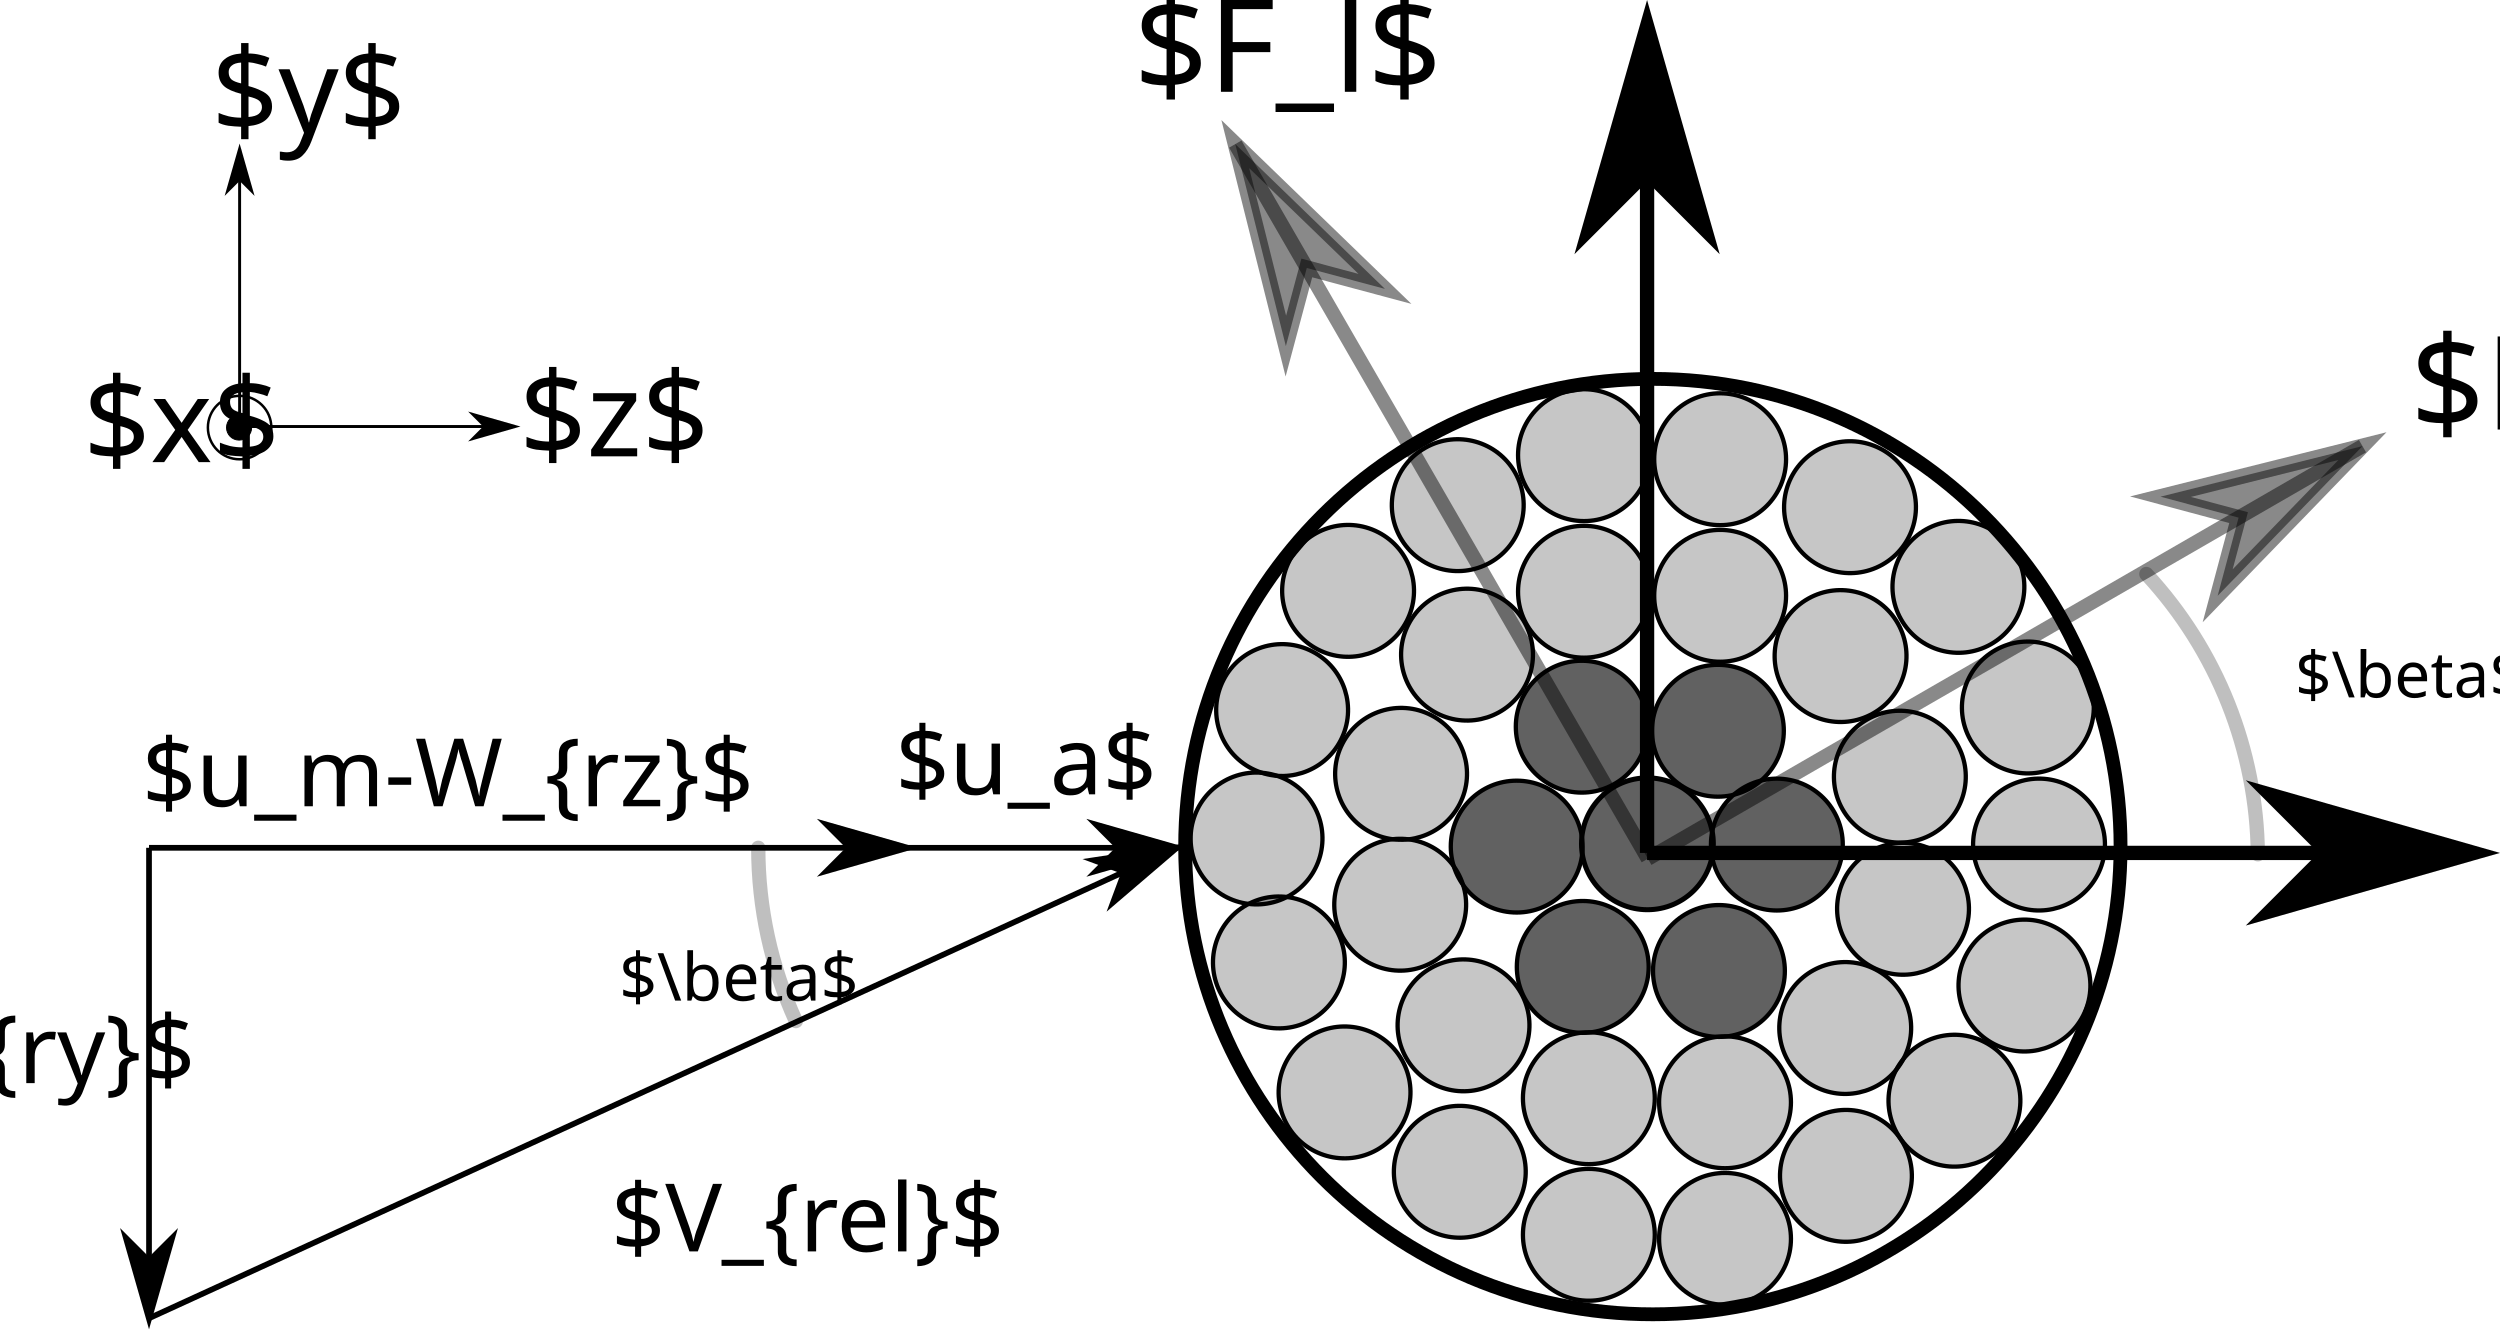
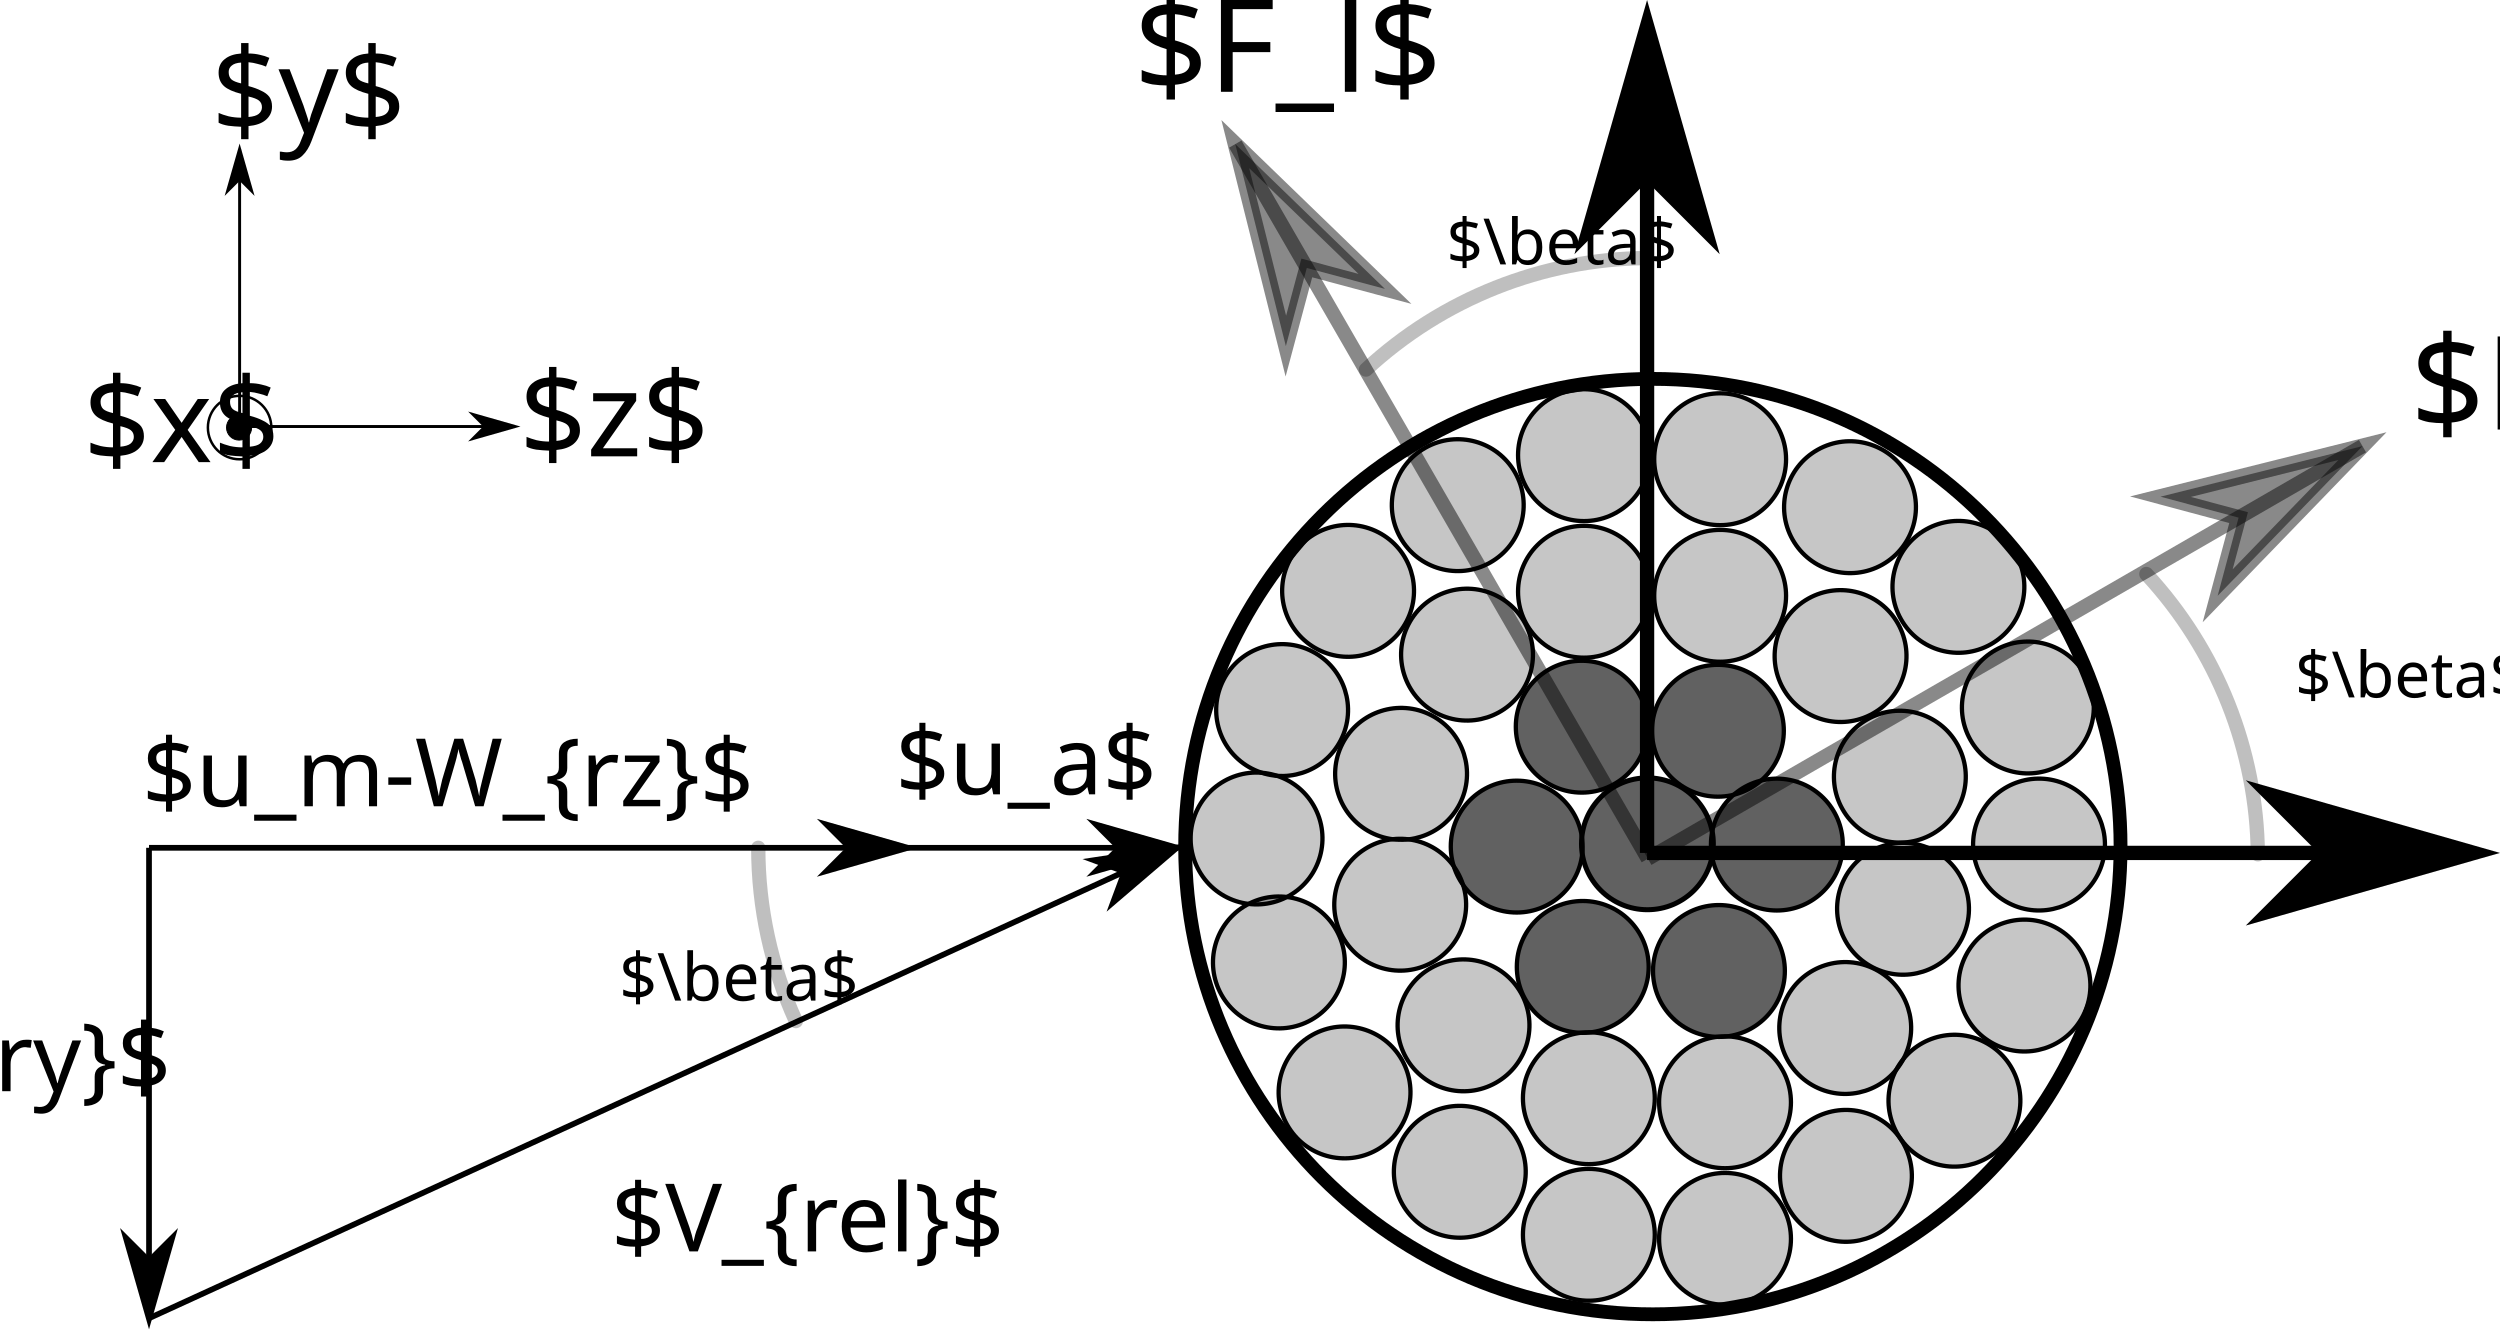
<svg xmlns="http://www.w3.org/2000/svg" width="116.234mm" height="61.805mm" viewBox="0 0 116.234 61.805" version="1.1" id="svg3070">
  <defs id="defs3064">
    <marker style="overflow:visible" id="marker2964" refX="0" refY="0" orient="auto">
      <path transform="matrix(-0.8,0,0,-0.8,-10,0)" style="fill:#000000;fill-opacity:1;fill-rule:evenodd;stroke:#000000;stroke-width:1pt;stroke-opacity:1" d="M 0,0 5,-5 -12.5,0 5,5 Z" id="path2962" />
    </marker>
    <marker orient="auto" refY="0" refX="0" id="marker2874" style="overflow:visible">
      <path id="path2872" d="M 0,0 5,-5 -12.5,0 5,5 Z" style="fill:#000000;fill-opacity:1;fill-rule:evenodd;stroke:#000000;stroke-width:1pt;stroke-opacity:1" transform="matrix(-0.8,0,0,-0.8,-10,0)" />
    </marker>
    <marker style="overflow:visible" id="marker2826" refX="0" refY="0" orient="auto">
      <path transform="matrix(-0.8,0,0,-0.8,-10,0)" style="fill:#000000;fill-opacity:1;fill-rule:evenodd;stroke:#000000;stroke-width:1pt;stroke-opacity:1" d="M 0,0 5,-5 -12.5,0 5,5 Z" id="path2824" />
    </marker>
    <marker orient="auto" refY="0" refX="0" id="Arrow1Lend-0" style="overflow:visible">
      <path id="path1262-8" d="M 0,0 5,-5 -12.5,0 5,5 Z" style="fill:#000000;fill-opacity:1;fill-rule:evenodd;stroke:#000000;stroke-width:1pt;stroke-opacity:1" transform="matrix(-0.8,0,0,-0.8,-10,0)" />
    </marker>
    <marker orient="auto" refY="0" refX="0" id="Arrow1Lend" style="overflow:visible">
      <path id="path1262" d="M 0,0 5,-5 -12.5,0 5,5 Z" style="fill:#000000;fill-opacity:1;fill-rule:evenodd;stroke:#000000;stroke-width:1pt;stroke-opacity:1" transform="matrix(-0.8,0,0,-0.8,-10,0)" />
    </marker>
    <marker style="overflow:visible" id="marker2964-5" refX="0" refY="0" orient="auto">
      <path transform="matrix(-0.8,0,0,-0.8,-10,0)" style="fill:#000000;fill-opacity:1;fill-rule:evenodd;stroke:#000000;stroke-width:1pt;stroke-opacity:1" d="M 0,0 5,-5 -12.5,0 5,5 Z" id="path2962-3" />
    </marker>
    <marker orient="auto" refY="0" refX="0" id="Arrow1Lstart" style="overflow:visible">
      <path id="path8644" d="M 0,0 5,-5 -12.5,0 5,5 Z" style="fill:#000000;fill-opacity:1;fill-rule:evenodd;stroke:#000000;stroke-width:1pt;stroke-opacity:1" transform="matrix(0.8,0,0,0.8,10,0)" />
    </marker>
    <marker style="overflow:visible" id="marker8600" refX="0" refY="0" orient="auto">
      <path transform="matrix(-0.8,0,0,-0.8,-10,0)" style="fill:#000000;fill-opacity:1;fill-rule:evenodd;stroke:#000000;stroke-width:1pt;stroke-opacity:1" d="M 0,0 5,-5 -12.5,0 5,5 Z" id="path8598" />
    </marker>
    <marker orient="auto" refY="0" refX="0" id="Arrow1Lstart-3" style="overflow:visible">
      <path id="path8644-5" d="M 0,0 5,-5 -12.5,0 5,5 Z" style="fill:#000000;fill-opacity:1;fill-rule:evenodd;stroke:#000000;stroke-width:1pt;stroke-opacity:1" transform="matrix(0.8,0,0,0.8,10,0)" />
    </marker>
    <marker style="overflow:visible" id="marker8600-0" refX="0" refY="0" orient="auto">
      <path transform="matrix(-0.8,0,0,-0.8,-10,0)" style="fill:#000000;fill-opacity:1;fill-rule:evenodd;stroke:#000000;stroke-width:1pt;stroke-opacity:1" d="M 0,0 5,-5 -12.5,0 5,5 Z" id="path8598-2" />
    </marker>
    <marker style="overflow:visible" id="marker2964-5-9" refX="0" refY="0" orient="auto">
      <path transform="matrix(-0.8,0,0,-0.8,-10,0)" style="fill:#000000;fill-opacity:0.463;fill-rule:evenodd;stroke:#000000;stroke-width:1pt;stroke-opacity:0.463" d="M 0,0 5,-5 -12.5,0 5,5 Z" id="path2962-3-9" />
    </marker>
    <marker style="overflow:visible" id="marker2964-7" refX="0" refY="0" orient="auto">
      <path transform="matrix(-0.8,0,0,-0.8,-10,0)" style="fill:#000000;fill-opacity:0.463;fill-rule:evenodd;stroke:#000000;stroke-width:1pt;stroke-opacity:0.463" d="M 0,0 5,-5 -12.5,0 5,5 Z" id="path2962-4" />
    </marker>
    <marker orient="auto" refY="0" refX="0" id="Arrow1Lstart-1" style="overflow:visible">
      <path id="path8644-1" d="M 0,0 5,-5 -12.5,0 5,5 Z" style="fill:#000000;fill-opacity:1;fill-rule:evenodd;stroke:#000000;stroke-width:1pt;stroke-opacity:1" transform="matrix(0.8,0,0,0.8,10,0)" />
    </marker>
    <marker style="overflow:visible" id="marker8600-9" refX="0" refY="0" orient="auto">
      <path transform="matrix(-0.8,0,0,-0.8,-10,0)" style="fill:#000000;fill-opacity:1;fill-rule:evenodd;stroke:#000000;stroke-width:1pt;stroke-opacity:1" d="M 0,0 5,-5 -12.5,0 5,5 Z" id="path8598-5" />
    </marker>
  </defs>
  <g id="layer1" transform="translate(-34.53954,-33.64184)">
    <circle style="opacity:1;fill:none;fill-opacity:1;stroke:#000000;stroke-width:0.642;stroke-miterlimit:4;stroke-dasharray:none;stroke-dashoffset:0;stroke-opacity:1;paint-order:fill markers stroke" id="path815" cx="111.387" cy="73.003" r="21.745" />
    <circle style="opacity:1;fill:#000000;fill-opacity:0.619;stroke:#000000;stroke-width:0.234;stroke-miterlimit:4;stroke-dasharray:none;stroke-dashoffset:0;stroke-opacity:0.995;paint-order:fill markers stroke" id="path815-7" cx="111.134" cy="72.873" r="3.065" />
    <circle style="opacity:1;fill:#000000;fill-opacity:0.619;stroke:#000000;stroke-width:0.2;stroke-miterlimit:4;stroke-dasharray:none;stroke-dashoffset:0;stroke-opacity:1;paint-order:fill markers stroke" id="path815-7-7" cx="108.08" cy="67.428" r="3.065" />
    <circle style="opacity:1;fill:#000000;fill-opacity:0.619;stroke:#000000;stroke-width:0.2;stroke-miterlimit:4;stroke-dasharray:none;stroke-dashoffset:0;stroke-opacity:1;paint-order:fill markers stroke" id="path815-7-3" cx="114.411" cy="67.617" r="3.065" />
    <circle style="opacity:1;fill:#000000;fill-opacity:0.619;stroke:#000000;stroke-width:0.2;stroke-miterlimit:4;stroke-dasharray:none;stroke-dashoffset:0;stroke-opacity:1;paint-order:fill markers stroke" id="path815-7-0" cx="105.056" cy="73.003" r="3.065" />
    <circle style="opacity:1;fill:#000000;fill-opacity:0.619;stroke:#000000;stroke-width:0.2;stroke-miterlimit:4;stroke-dasharray:none;stroke-dashoffset:0;stroke-opacity:1;paint-order:fill markers stroke" id="path815-7-36" cx="117.152" cy="72.909" r="3.065" />
    <circle style="opacity:1;fill:#000000;fill-opacity:0.619;stroke:#000000;stroke-width:0.2;stroke-miterlimit:4;stroke-dasharray:none;stroke-dashoffset:0;stroke-opacity:1;paint-order:fill markers stroke" id="path815-7-7-9" cx="108.127" cy="78.597" r="3.065" />
    <circle style="opacity:1;fill:#000000;fill-opacity:0.619;stroke:#000000;stroke-width:0.2;stroke-miterlimit:4;stroke-dasharray:none;stroke-dashoffset:0;stroke-opacity:1;paint-order:fill markers stroke" id="path815-7-3-9" cx="114.459" cy="78.786" r="3.065" />
    <circle style="opacity:1;fill:#000000;fill-opacity:0.225;stroke:#000000;stroke-width:0.2;stroke-miterlimit:4;stroke-dasharray:none;stroke-dashoffset:0;stroke-opacity:1;paint-order:fill markers stroke" id="path815-7-7-9-7" cx="108.411" cy="84.702" r="3.065" />
    <circle style="opacity:1;fill:#000000;fill-opacity:0.225;stroke:#000000;stroke-width:0.2;stroke-miterlimit:4;stroke-dasharray:none;stroke-dashoffset:0;stroke-opacity:1;paint-order:fill markers stroke" id="path815-7-3-9-4" cx="114.742" cy="84.891" r="3.065" />
    <circle style="opacity:1;fill:#000000;fill-opacity:0.225;stroke:#000000;stroke-width:0.2;stroke-miterlimit:4;stroke-dasharray:none;stroke-dashoffset:0;stroke-opacity:1;paint-order:fill markers stroke" id="path815-7-7-9-3" cx="108.411" cy="91.052" r="3.065" />
    <circle style="opacity:1;fill:#000000;fill-opacity:0.225;stroke:#000000;stroke-width:0.2;stroke-miterlimit:4;stroke-dasharray:none;stroke-dashoffset:0;stroke-opacity:1;paint-order:fill markers stroke" id="path815-7-3-9-5" cx="114.742" cy="91.241" r="3.065" />
    <circle style="opacity:1;fill:#000000;fill-opacity:0.225;stroke:#000000;stroke-width:0.2;stroke-miterlimit:4;stroke-dasharray:none;stroke-dashoffset:0;stroke-opacity:1;paint-order:fill markers stroke" id="path815-7-7-9-7-3" cx="108.184" cy="54.804" r="3.065" />
    <circle style="opacity:1;fill:#000000;fill-opacity:0.225;stroke:#000000;stroke-width:0.2;stroke-miterlimit:4;stroke-dasharray:none;stroke-dashoffset:0;stroke-opacity:1;paint-order:fill markers stroke" id="path815-7-3-9-4-7" cx="114.515" cy="54.993" r="3.065" />
    <circle style="opacity:1;fill:#000000;fill-opacity:0.225;stroke:#000000;stroke-width:0.2;stroke-miterlimit:4;stroke-dasharray:none;stroke-dashoffset:0;stroke-opacity:1;paint-order:fill markers stroke" id="path815-7-7-9-3-8" cx="108.184" cy="61.154" r="3.065" />
    <circle style="opacity:1;fill:#000000;fill-opacity:0.225;stroke:#000000;stroke-width:0.2;stroke-miterlimit:4;stroke-dasharray:none;stroke-dashoffset:0;stroke-opacity:1;paint-order:fill markers stroke" id="path815-7-3-9-5-3" cx="114.515" cy="61.343" r="3.065" />
    <circle style="opacity:1;fill:#000000;fill-opacity:0.225;stroke:#000000;stroke-width:0.2;stroke-miterlimit:4;stroke-dasharray:none;stroke-dashoffset:0;stroke-opacity:1;paint-order:fill markers stroke" id="path815-7-7-5" cx="114.867" cy="-73.127" r="3.065" transform="rotate(60.58546)" />
    <circle style="opacity:1;fill:#000000;fill-opacity:0.225;stroke:#000000;stroke-width:0.2;stroke-miterlimit:4;stroke-dasharray:none;stroke-dashoffset:0;stroke-opacity:1;paint-order:fill markers stroke" id="path815-7-3-1" cx="121.106" cy="-72.774" r="3.065" transform="rotate(60.58546)" />
    <circle style="opacity:1;fill:#000000;fill-opacity:0.225;stroke:#000000;stroke-width:0.2;stroke-miterlimit:4;stroke-dasharray:none;stroke-dashoffset:0;stroke-opacity:1;paint-order:fill markers stroke" id="path815-7-7-9-3-8-6" cx="114.755" cy="-79.48" r="3.065" transform="rotate(60.58546)" />
    <circle style="opacity:1;fill:#000000;fill-opacity:0.225;stroke:#000000;stroke-width:0.2;stroke-miterlimit:4;stroke-dasharray:none;stroke-dashoffset:0;stroke-opacity:1;paint-order:fill markers stroke" id="path815-7-3-9-5-3-0" cx="121.226" cy="-79.538" r="3.065" transform="rotate(60.58546)" />
    <circle style="opacity:1;fill:#000000;fill-opacity:0.225;stroke:#000000;stroke-width:0.2;stroke-miterlimit:4;stroke-dasharray:none;stroke-dashoffset:0;stroke-opacity:1;paint-order:fill markers stroke" id="path815-7-7-9-7-3-4-1" cx="114.882" cy="-49.614" r="3.065" transform="rotate(60.58546)" />
    <circle style="opacity:1;fill:#000000;fill-opacity:0.225;stroke:#000000;stroke-width:0.2;stroke-miterlimit:4;stroke-dasharray:none;stroke-dashoffset:0;stroke-opacity:1;paint-order:fill markers stroke" id="path815-7-3-9-4-7-1-6" cx="121.213" cy="-49.425" r="3.065" transform="rotate(60.58546)" />
    <circle style="opacity:1;fill:#000000;fill-opacity:0.225;stroke:#000000;stroke-width:0.2;stroke-miterlimit:4;stroke-dasharray:none;stroke-dashoffset:0;stroke-opacity:1;paint-order:fill markers stroke" id="path815-7-3-9-5-3-0-9" cx="121.213" cy="-43.075" r="3.065" transform="rotate(60.58546)" />
    <circle style="opacity:1;fill:#000000;fill-opacity:0.225;stroke:#000000;stroke-width:0.2;stroke-miterlimit:4;stroke-dasharray:none;stroke-dashoffset:0;stroke-opacity:1;paint-order:fill markers stroke" id="path815-7-7-5-2-0" cx="-16.26" cy="120.494" r="3.065" transform="rotate(-62.7535)" />
    <circle style="opacity:1;fill:#000000;fill-opacity:0.225;stroke:#000000;stroke-width:0.2;stroke-miterlimit:4;stroke-dasharray:none;stroke-dashoffset:0;stroke-opacity:1;paint-order:fill markers stroke" id="path815-7-3-1-9-4" cx="-9.929" cy="120.683" r="3.065" transform="rotate(-62.7535)" />
    <circle style="opacity:1;fill:#000000;fill-opacity:0.225;stroke:#000000;stroke-width:0.2;stroke-miterlimit:4;stroke-dasharray:none;stroke-dashoffset:0;stroke-opacity:1;paint-order:fill markers stroke" id="path815-7-7-9-3-8-6-3-4" cx="-16.156" cy="114.22" r="3.065" transform="rotate(-62.7535)" />
    <circle style="opacity:1;fill:#000000;fill-opacity:0.225;stroke:#000000;stroke-width:0.2;stroke-miterlimit:4;stroke-dasharray:none;stroke-dashoffset:0;stroke-opacity:1;paint-order:fill markers stroke" id="path815-7-3-9-5-3-0-9-6" cx="-9.825" cy="114.409" r="3.065" transform="rotate(-62.7535)" />
    <circle style="opacity:1;fill:#000000;fill-opacity:0.225;stroke:#000000;stroke-width:0.2;stroke-miterlimit:4;stroke-dasharray:none;stroke-dashoffset:0;stroke-opacity:1;paint-order:fill markers stroke" id="path815-7-7-9-7-3-4-1-6-3" cx="-17.312" cy="144.263" r="3.065" transform="rotate(-62.7535)" />
    <circle style="opacity:1;fill:#000000;fill-opacity:0.225;stroke:#000000;stroke-width:0.2;stroke-miterlimit:4;stroke-dasharray:none;stroke-dashoffset:0;stroke-opacity:1;paint-order:fill markers stroke" id="path815-7-3-9-4-7-1-6-5-7" cx="-11.154" cy="144.115" r="3.065" transform="rotate(-62.7535)" />
    <circle style="opacity:1;fill:#000000;fill-opacity:0.225;stroke:#000000;stroke-width:0.2;stroke-miterlimit:4;stroke-dasharray:none;stroke-dashoffset:0;stroke-opacity:1;paint-order:fill markers stroke" id="path815-7-7-9-3-8-6-3-4-0" cx="-17.992" cy="150.325" r="3.065" transform="rotate(-62.7535)" />
    <circle style="opacity:1;fill:#000000;fill-opacity:0.225;stroke:#000000;stroke-width:0.2;stroke-miterlimit:4;stroke-dasharray:none;stroke-dashoffset:0;stroke-opacity:1;paint-order:fill markers stroke" id="path815-7-3-9-5-3-0-9-6-8" cx="-11.742" cy="150.768" r="3.065" transform="rotate(-62.7535)" />
    <circle style="opacity:1;fill:#000000;fill-opacity:0.225;stroke:#000000;stroke-width:0.2;stroke-miterlimit:4;stroke-dasharray:none;stroke-dashoffset:0;stroke-opacity:1;paint-order:fill markers stroke" id="path815-7-7-9-3-8-6-3" cx="114.45" cy="-43.384" r="3.065" transform="rotate(60.58546)" />
    <circle style="opacity:1;fill:#000000;fill-opacity:0.225;stroke:#000000;stroke-width:0.2;stroke-miterlimit:4;stroke-dasharray:none;stroke-dashoffset:0;stroke-opacity:1;paint-order:fill markers stroke" id="path815-7-7-9-3-8-6-3-42" cx="127.059" cy="-45.93" r="3.065" transform="rotate(60.58546)" />
    <circle style="opacity:1;fill:#000000;fill-opacity:0.225;stroke:#000000;stroke-width:0.2;stroke-miterlimit:4;stroke-dasharray:none;stroke-dashoffset:0;stroke-opacity:1;paint-order:fill markers stroke" id="path815-7-7-9-3-8-6-3-6" cx="108.919" cy="-45.309" r="3.065" transform="rotate(60.58546)" />
    <circle style="opacity:1;fill:#000000;fill-opacity:0.225;stroke:#000000;stroke-width:0.2;stroke-miterlimit:4;stroke-dasharray:none;stroke-dashoffset:0;stroke-opacity:1;paint-order:fill markers stroke" id="path815-7-7-9-3-8-6-3-6-2" cx="100.014" cy="-61.069" r="3.065" transform="rotate(60.58546)" />
    <circle style="opacity:1;fill:#000000;fill-opacity:0.225;stroke:#000000;stroke-width:0.2;stroke-miterlimit:4;stroke-dasharray:none;stroke-dashoffset:0;stroke-opacity:1;paint-order:fill markers stroke" id="path815-7-7-9-3-8-6-3-6-2-6" cx="109.053" cy="-76.909" r="3.065" transform="rotate(60.58546)" />
    <circle style="opacity:1;fill:#000000;fill-opacity:0.225;stroke:#000000;stroke-width:0.2;stroke-miterlimit:4;stroke-dasharray:none;stroke-dashoffset:0;stroke-opacity:1;paint-order:fill markers stroke" id="path815-7-3-9-5-3-0-9-6-8-8" cx="-5.604" cy="148.369" r="3.065" transform="rotate(-62.7535)" />
    <circle style="opacity:1;fill:#000000;fill-opacity:0.225;stroke:#000000;stroke-width:0.2;stroke-miterlimit:4;stroke-dasharray:none;stroke-dashoffset:0;stroke-opacity:1;paint-order:fill markers stroke" id="path815-7-3-9-5-3-0-9-6-8-8-0" cx="-23.408" cy="147.44" r="3.065" transform="rotate(-62.7535)" />
    <path style="fill:none;stroke:#000000;stroke-width:0.265;stroke-linecap:butt;stroke-linejoin:miter;stroke-miterlimit:4;stroke-dasharray:none;stroke-opacity:1;marker-end:url(#Arrow1Lend)" d="m 41.468,73.059 c 4.252,0 35.246,0 35.246,0" id="path1257" />
    <text xml:space="preserve" style="font-style:normal;font-weight:normal;font-size:4.389px;line-height:1.25;font-family:sans-serif;letter-spacing:0px;word-spacing:0px;fill:#000000;fill-opacity:1;stroke:none;stroke-width:0.11" x="41.148" y="71.13" id="text1881-0">
      <tspan id="tspan1879-9" x="41.148" y="71.13" style="stroke-width:0.11">$u_m-W_{rz}$</tspan>
    </text>
    <path style="fill:none;stroke:#000000;stroke-width:0.265;stroke-linecap:butt;stroke-linejoin:miter;stroke-miterlimit:4;stroke-dasharray:none;stroke-opacity:1;marker-end:url(#Arrow1Lend-0)" d="M 76.714,73.059 H 89.243" id="path1257-3" />
    <text xml:space="preserve" style="font-style:normal;font-weight:normal;font-size:4.389px;line-height:1.25;font-family:sans-serif;letter-spacing:0px;word-spacing:0px;fill:#000000;fill-opacity:1;stroke:none;stroke-width:0.11" x="76.174" y="70.576" id="text1881-0-3">
      <tspan id="tspan1879-9-1" x="76.174" y="70.576" style="stroke-width:0.11">$u_a$</tspan>
    </text>
    <path style="fill:none;stroke:#000000;stroke-width:0.265;stroke-linecap:butt;stroke-linejoin:miter;stroke-miterlimit:4;stroke-dasharray:none;stroke-opacity:1;marker-end:url(#marker2826)" d="m 41.468,73.059 v 21.874" id="path2816" />
    <path style="fill:none;stroke:#000000;stroke-width:0.265px;stroke-linecap:butt;stroke-linejoin:miter;stroke-opacity:1;marker-end:url(#marker2874)" d="M 41.468,94.932 89.243,73.059" id="path2864" />
    <text xml:space="preserve" style="font-style:normal;font-weight:normal;font-size:4.389px;line-height:1.25;font-family:sans-serif;letter-spacing:0px;word-spacing:0px;fill:#000000;fill-opacity:1;stroke:none;stroke-width:0.11" x="62.956" y="91.824" id="text1881-0-3-3">
      <tspan id="tspan1879-9-1-6" x="62.956" y="91.824" style="stroke-width:0.11">$V_{rel}$</tspan>
    </text>
    <path style="fill:#000000;fill-opacity:1;stroke:#000000;stroke-width:0.665;stroke-linecap:butt;stroke-linejoin:miter;stroke-miterlimit:4;stroke-dasharray:none;stroke-opacity:1;marker-end:url(#marker2964)" d="M 111.118,73.297 H 149.482" id="path3846" />
    <path style="fill:#000000;fill-opacity:1;stroke:#000000;stroke-width:0.665;stroke-linecap:butt;stroke-linejoin:miter;stroke-miterlimit:4;stroke-dasharray:none;stroke-opacity:1;marker-end:url(#marker2964-5)" d="M 111.118,73.297 V 34.933" id="path3846-8" />
    <path style="fill:none;fill-opacity:1;stroke:#000000;stroke-width:0.665;stroke-linecap:butt;stroke-linejoin:miter;stroke-miterlimit:4;stroke-dasharray:none;stroke-opacity:0.463;marker-end:url(#marker2964-7)" d="M 111.155,73.566 144.379,54.383" id="path3846-2" />
    <path style="fill:none;fill-opacity:1;stroke:#000000;stroke-width:0.665;stroke-linecap:butt;stroke-linejoin:miter;stroke-miterlimit:4;stroke-dasharray:none;stroke-opacity:0.463;marker-end:url(#marker2964-5-9)" d="M 111.155,73.566 91.972,40.341" id="path3846-8-2" />
    <path style="opacity:1;fill:none;fill-opacity:1;stroke:#000000;stroke-width:0.665;stroke-linecap:round;stroke-linejoin:bevel;stroke-miterlimit:4;stroke-dasharray:none;stroke-dashoffset:0;stroke-opacity:0.252;paint-order:markers fill stroke" id="path4949" d="M 71.542,81.115 A 19.448,19.448 0 0 1 69.794,73.059" />
    <text xml:space="preserve" style="font-style:normal;font-weight:normal;font-size:3.075px;line-height:1.25;font-family:sans-serif;letter-spacing:0px;word-spacing:0px;fill:#000000;fill-opacity:1;stroke:none;stroke-width:0.077" x="63.329" y="80.162" id="text4953">
      <tspan id="tspan4951" x="63.329" y="80.162" style="stroke-width:0.077">$\beta$</tspan>
    </text>
    <text xml:space="preserve" style="font-style:normal;font-weight:normal;font-size:2.968px;line-height:1.25;font-family:sans-serif;letter-spacing:0px;word-spacing:0px;fill:#000000;fill-opacity:1;stroke:none;stroke-width:0.074" x="141.242" y="66.067" id="text4953-7">
      <tspan id="tspan4951-3" x="141.242" y="66.067" style="stroke-width:0.074">$\beta$</tspan>
    </text>
    <text xml:space="preserve" style="font-style:normal;font-weight:normal;font-size:6.91px;line-height:1.25;font-family:sans-serif;letter-spacing:0px;word-spacing:0px;fill:#000000;fill-opacity:1;stroke:none;stroke-width:0.173" x="109.519" y="31.816" id="text4990">
      <tspan id="tspan4988" x="109.519" y="31.816" style="stroke-width:0.173">$F_y$</tspan>
    </text>
    <text xml:space="preserve" style="font-style:normal;font-weight:normal;font-size:6.91px;line-height:1.25;font-family:sans-serif;letter-spacing:0px;word-spacing:0px;fill:#000000;fill-opacity:1;stroke:none;stroke-width:0.173" x="150.408" y="75.447" id="text4990-9">
      <tspan id="tspan4988-0" x="150.408" y="75.447" style="stroke-width:0.173">$F_z$</tspan>
    </text>
    <text xml:space="preserve" style="font-style:normal;font-weight:normal;font-size:6.062px;line-height:1.25;font-family:sans-serif;letter-spacing:0px;word-spacing:0px;fill:#000000;fill-opacity:1;stroke:none;stroke-width:0.152" x="146.6" y="53.614" id="text5012">
      <tspan id="tspan5010" x="146.6" y="53.614" style="stroke-width:0.152">$F_d$</tspan>
    </text>
    <text xml:space="preserve" style="font-style:normal;font-weight:normal;font-size:6.062px;line-height:1.25;font-family:sans-serif;letter-spacing:0px;word-spacing:0px;fill:#000000;fill-opacity:1;stroke:none;stroke-width:0.152" x="87.245" y="37.911" id="text5012-3">
      <tspan id="tspan5010-9" x="87.245" y="37.911" style="stroke-width:0.152">$F_l$</tspan>
    </text>
    <path style="opacity:1;fill:none;fill-opacity:1;stroke:#000000;stroke-width:0.665;stroke-linecap:round;stroke-linejoin:bevel;stroke-miterlimit:4;stroke-dasharray:none;stroke-dashoffset:0;stroke-opacity:0.252;paint-order:markers fill stroke" id="path4949-4" d="m -134.331,-60.329 a 19.448,19.448 0 0 1 -5.184,-13.032" transform="scale(-1)" />
    <text xml:space="preserve" style="font-style:normal;font-weight:normal;font-size:5.468px;line-height:1.25;font-family:sans-serif;fill:#000000;fill-opacity:1;stroke:none;stroke-width:0.137" x="38.401" y="55.13" id="text1614-1-8-3-9">
      <tspan id="tspan1612-6-7-2-7" x="38.401" y="55.13" style="stroke-width:0.137">$x$</tspan>
    </text>
    <text id="text1614-1-8-3-9-9" y="39.803" x="44.359" style="font-style:normal;font-weight:normal;font-size:5.468px;line-height:1.25;font-family:sans-serif;fill:#000000;fill-opacity:1;stroke:none;stroke-width:0.137" xml:space="preserve">
      <tspan y="39.803" x="44.359" id="tspan1612-6-7-2-7-7" style="stroke-width:0.137">$y$</tspan>
    </text>
    <text xml:space="preserve" style="font-style:normal;font-weight:normal;font-size:5.468px;line-height:1.25;font-family:sans-serif;fill:#000000;fill-opacity:1;stroke:none;stroke-width:0.137" x="58.677" y="54.859" id="text1614-1-8-3-9-9-7">
      <tspan id="tspan1612-6-7-2-7-7-4" x="58.677" y="54.859" style="stroke-width:0.137">$z$</tspan>
    </text>
    <path style="fill:none;stroke:#000000;stroke-width:0.137;stroke-linecap:butt;stroke-linejoin:miter;stroke-miterlimit:4;stroke-dasharray:none;stroke-opacity:1;marker-start:url(#Arrow1Lstart-1);marker-end:url(#marker8600-9)" d="M 58.472,53.472 H 45.68 V 40.582" id="path8590" />
    <circle style="opacity:1;fill:none;fill-opacity:0.619;stroke:#000000;stroke-width:0.117;stroke-linecap:round;stroke-linejoin:bevel;stroke-miterlimit:4;stroke-dasharray:none;stroke-dashoffset:0;stroke-opacity:1;paint-order:markers fill stroke" id="path9785" cx="45.68" cy="53.521" r="1.475" />
    <circle style="opacity:1;fill:#000000;fill-opacity:1;stroke:#000000;stroke-width:0.046;stroke-linecap:round;stroke-linejoin:bevel;stroke-miterlimit:4;stroke-dasharray:none;stroke-dashoffset:0;stroke-opacity:1;paint-order:markers fill stroke" id="path9785-7" cx="45.655" cy="53.521" r="0.583" />
-     <text xml:space="preserve" style="font-style:normal;font-weight:normal;font-size:4.389px;line-height:1.25;font-family:sans-serif;letter-spacing:0px;word-spacing:0px;fill:#000000;fill-opacity:1;stroke:none;stroke-width:0.11" x="21.536" y="84.001" id="text1881-0-4">
-       <tspan id="tspan1879-9-6" x="21.536" y="84.001" style="stroke-width:0.11">$v-W_{ry}$</tspan>
+     <text xml:space="preserve" style="font-style:normal;font-weight:normal;font-size:4.389px;line-height:1.25;font-family:sans-serif;letter-spacing:0px;word-spacing:0px;fill:#000000;fill-opacity:1;stroke:none;stroke-width:0.11" x="20.414" y="84.375" id="text1881-0-4">
+       <tspan id="tspan1879-9-6" x="20.414" y="84.375" style="stroke-width:0.11">$v-W_{ry}$</tspan>
+     </text>
+     <path style="opacity:1;fill:none;fill-opacity:1;stroke:#000000;stroke-width:0.665;stroke-linecap:round;stroke-linejoin:bevel;stroke-miterlimit:4;stroke-dasharray:none;stroke-dashoffset:0;stroke-opacity:0.252;paint-order:markers fill stroke" id="path4949-4-9" d="M 50.824,-98.049 A 19.448,19.448 0 0 1 45.64,-111.081" transform="rotate(90)" />
+     <text xml:space="preserve" style="font-style:normal;font-weight:normal;font-size:2.968px;line-height:1.25;font-family:sans-serif;letter-spacing:0px;word-spacing:0px;fill:#000000;fill-opacity:1;stroke:none;stroke-width:0.074" x="101.791" y="45.935" id="text4953-7-1">
+       <tspan id="tspan4951-3-0" x="101.791" y="45.935" style="stroke-width:0.074">$\beta$</tspan>
    </text>
  </g>
</svg>
